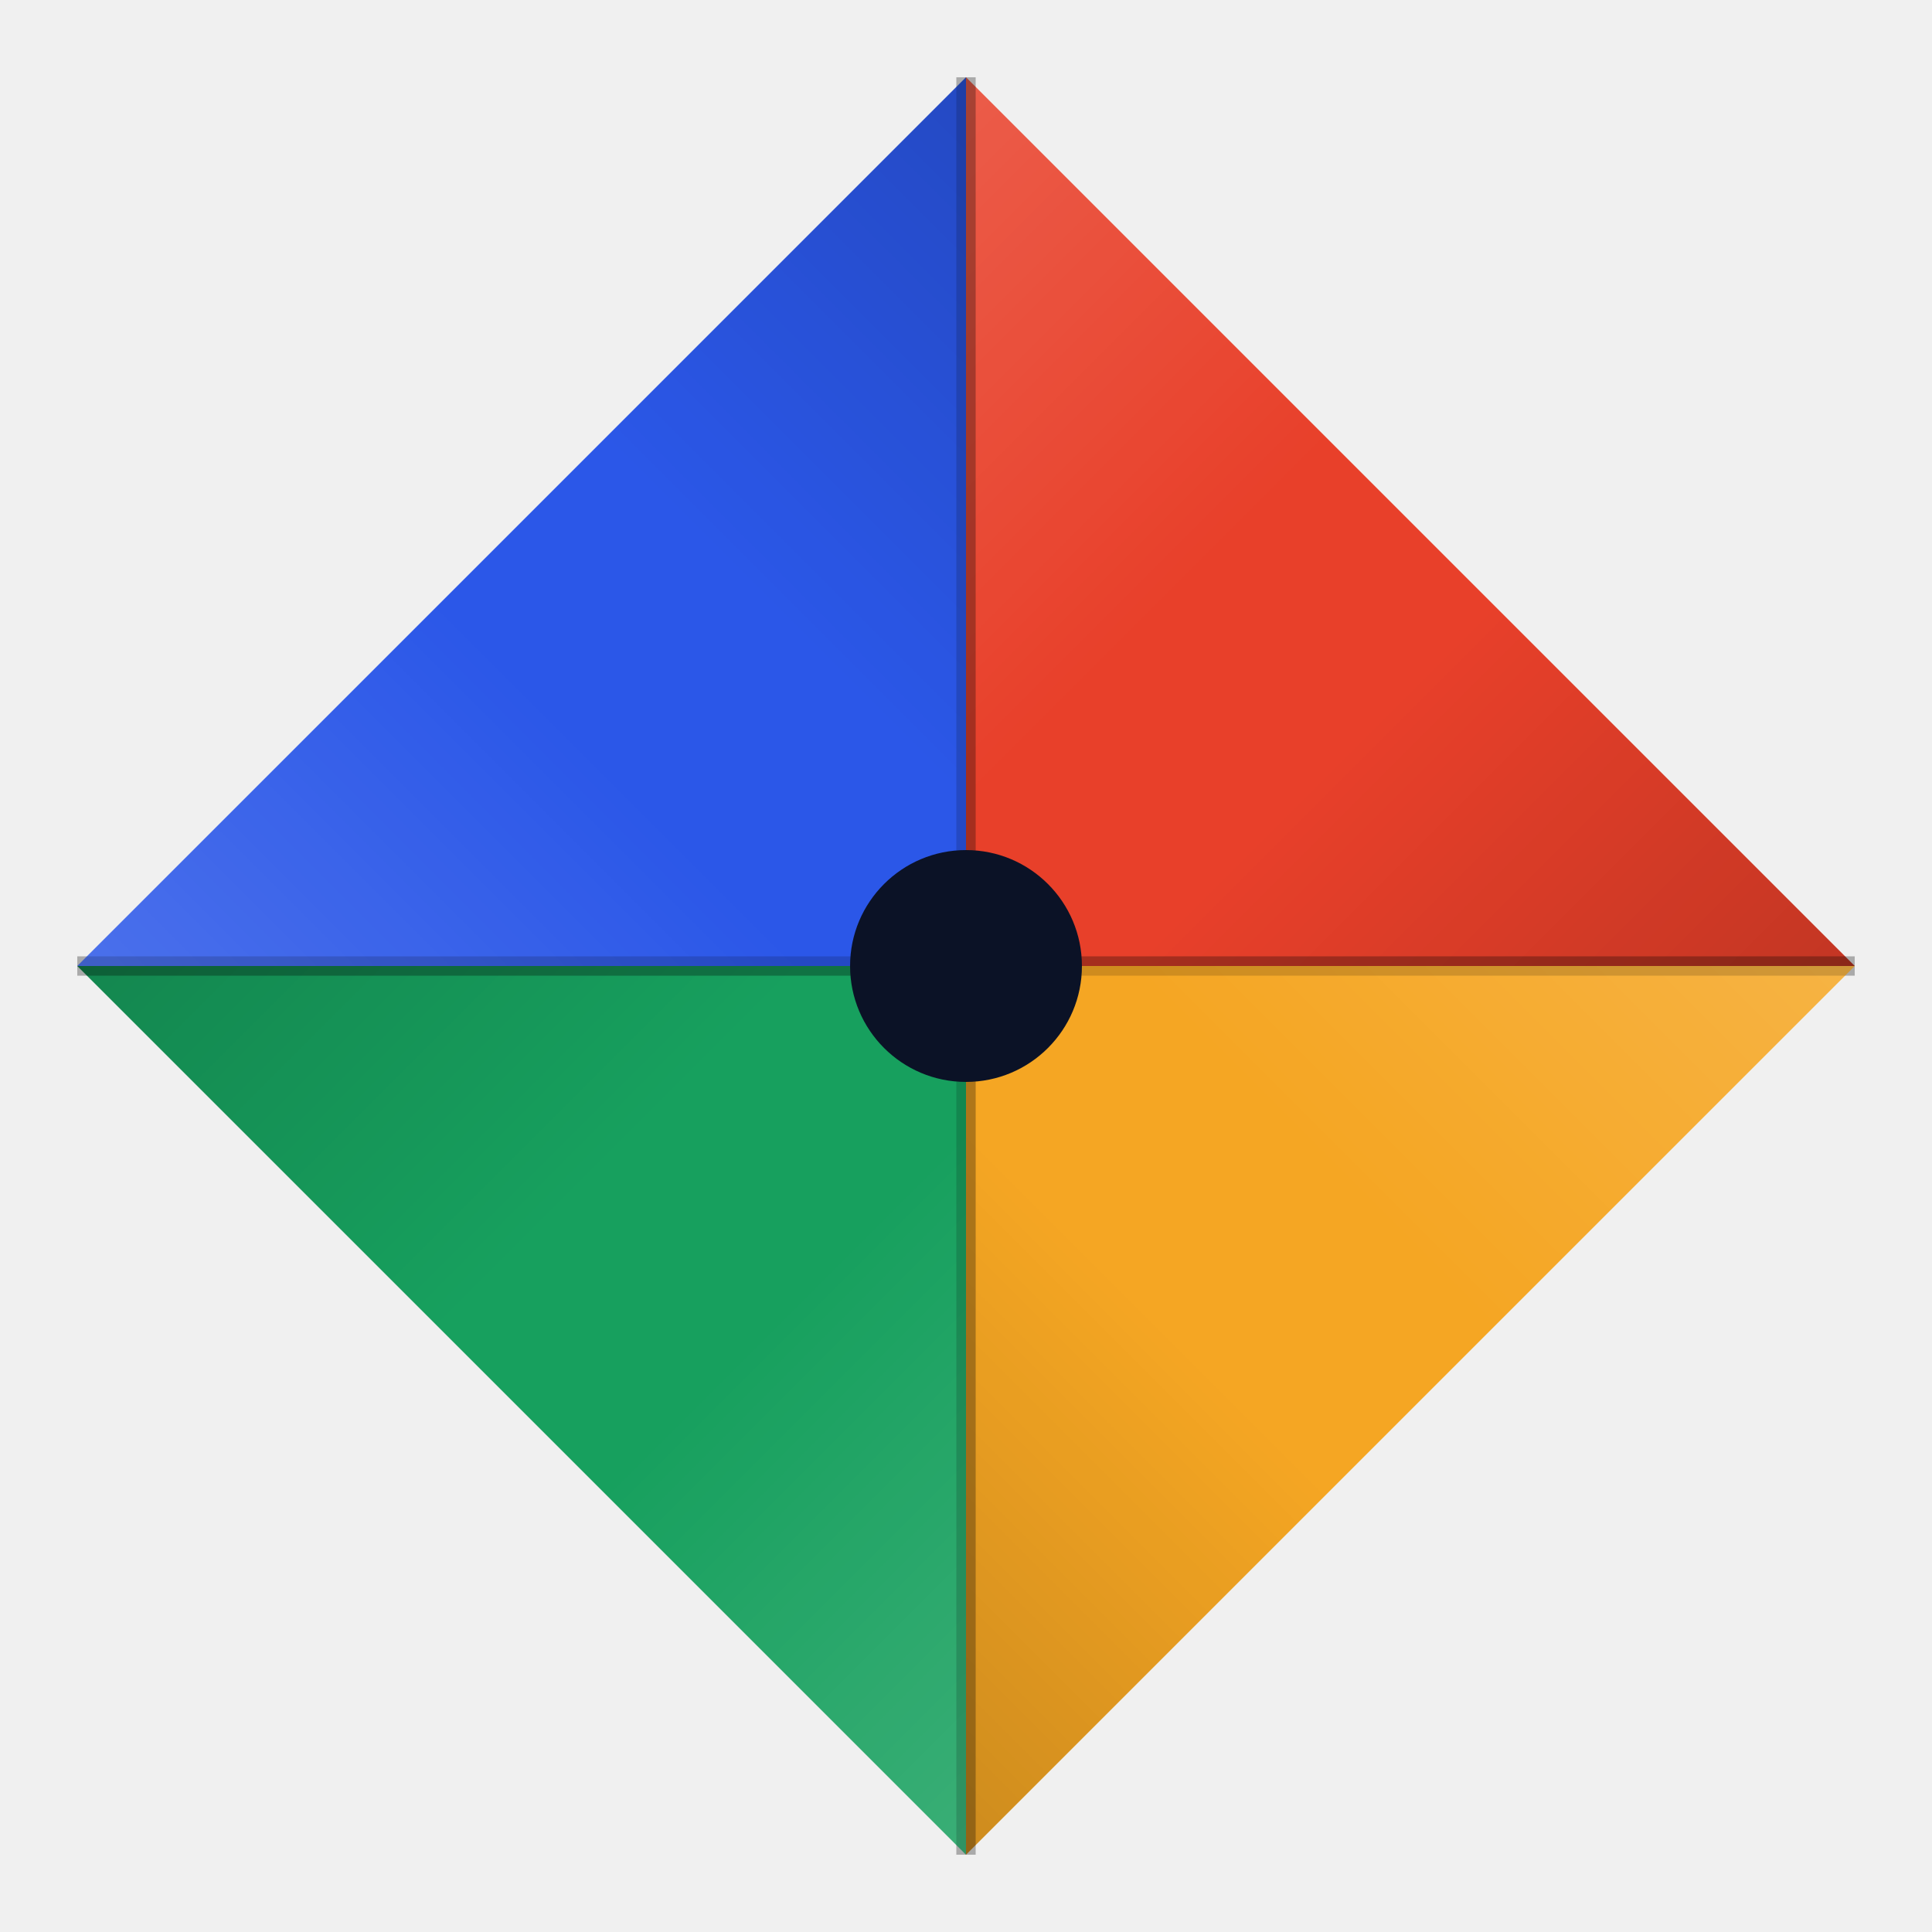
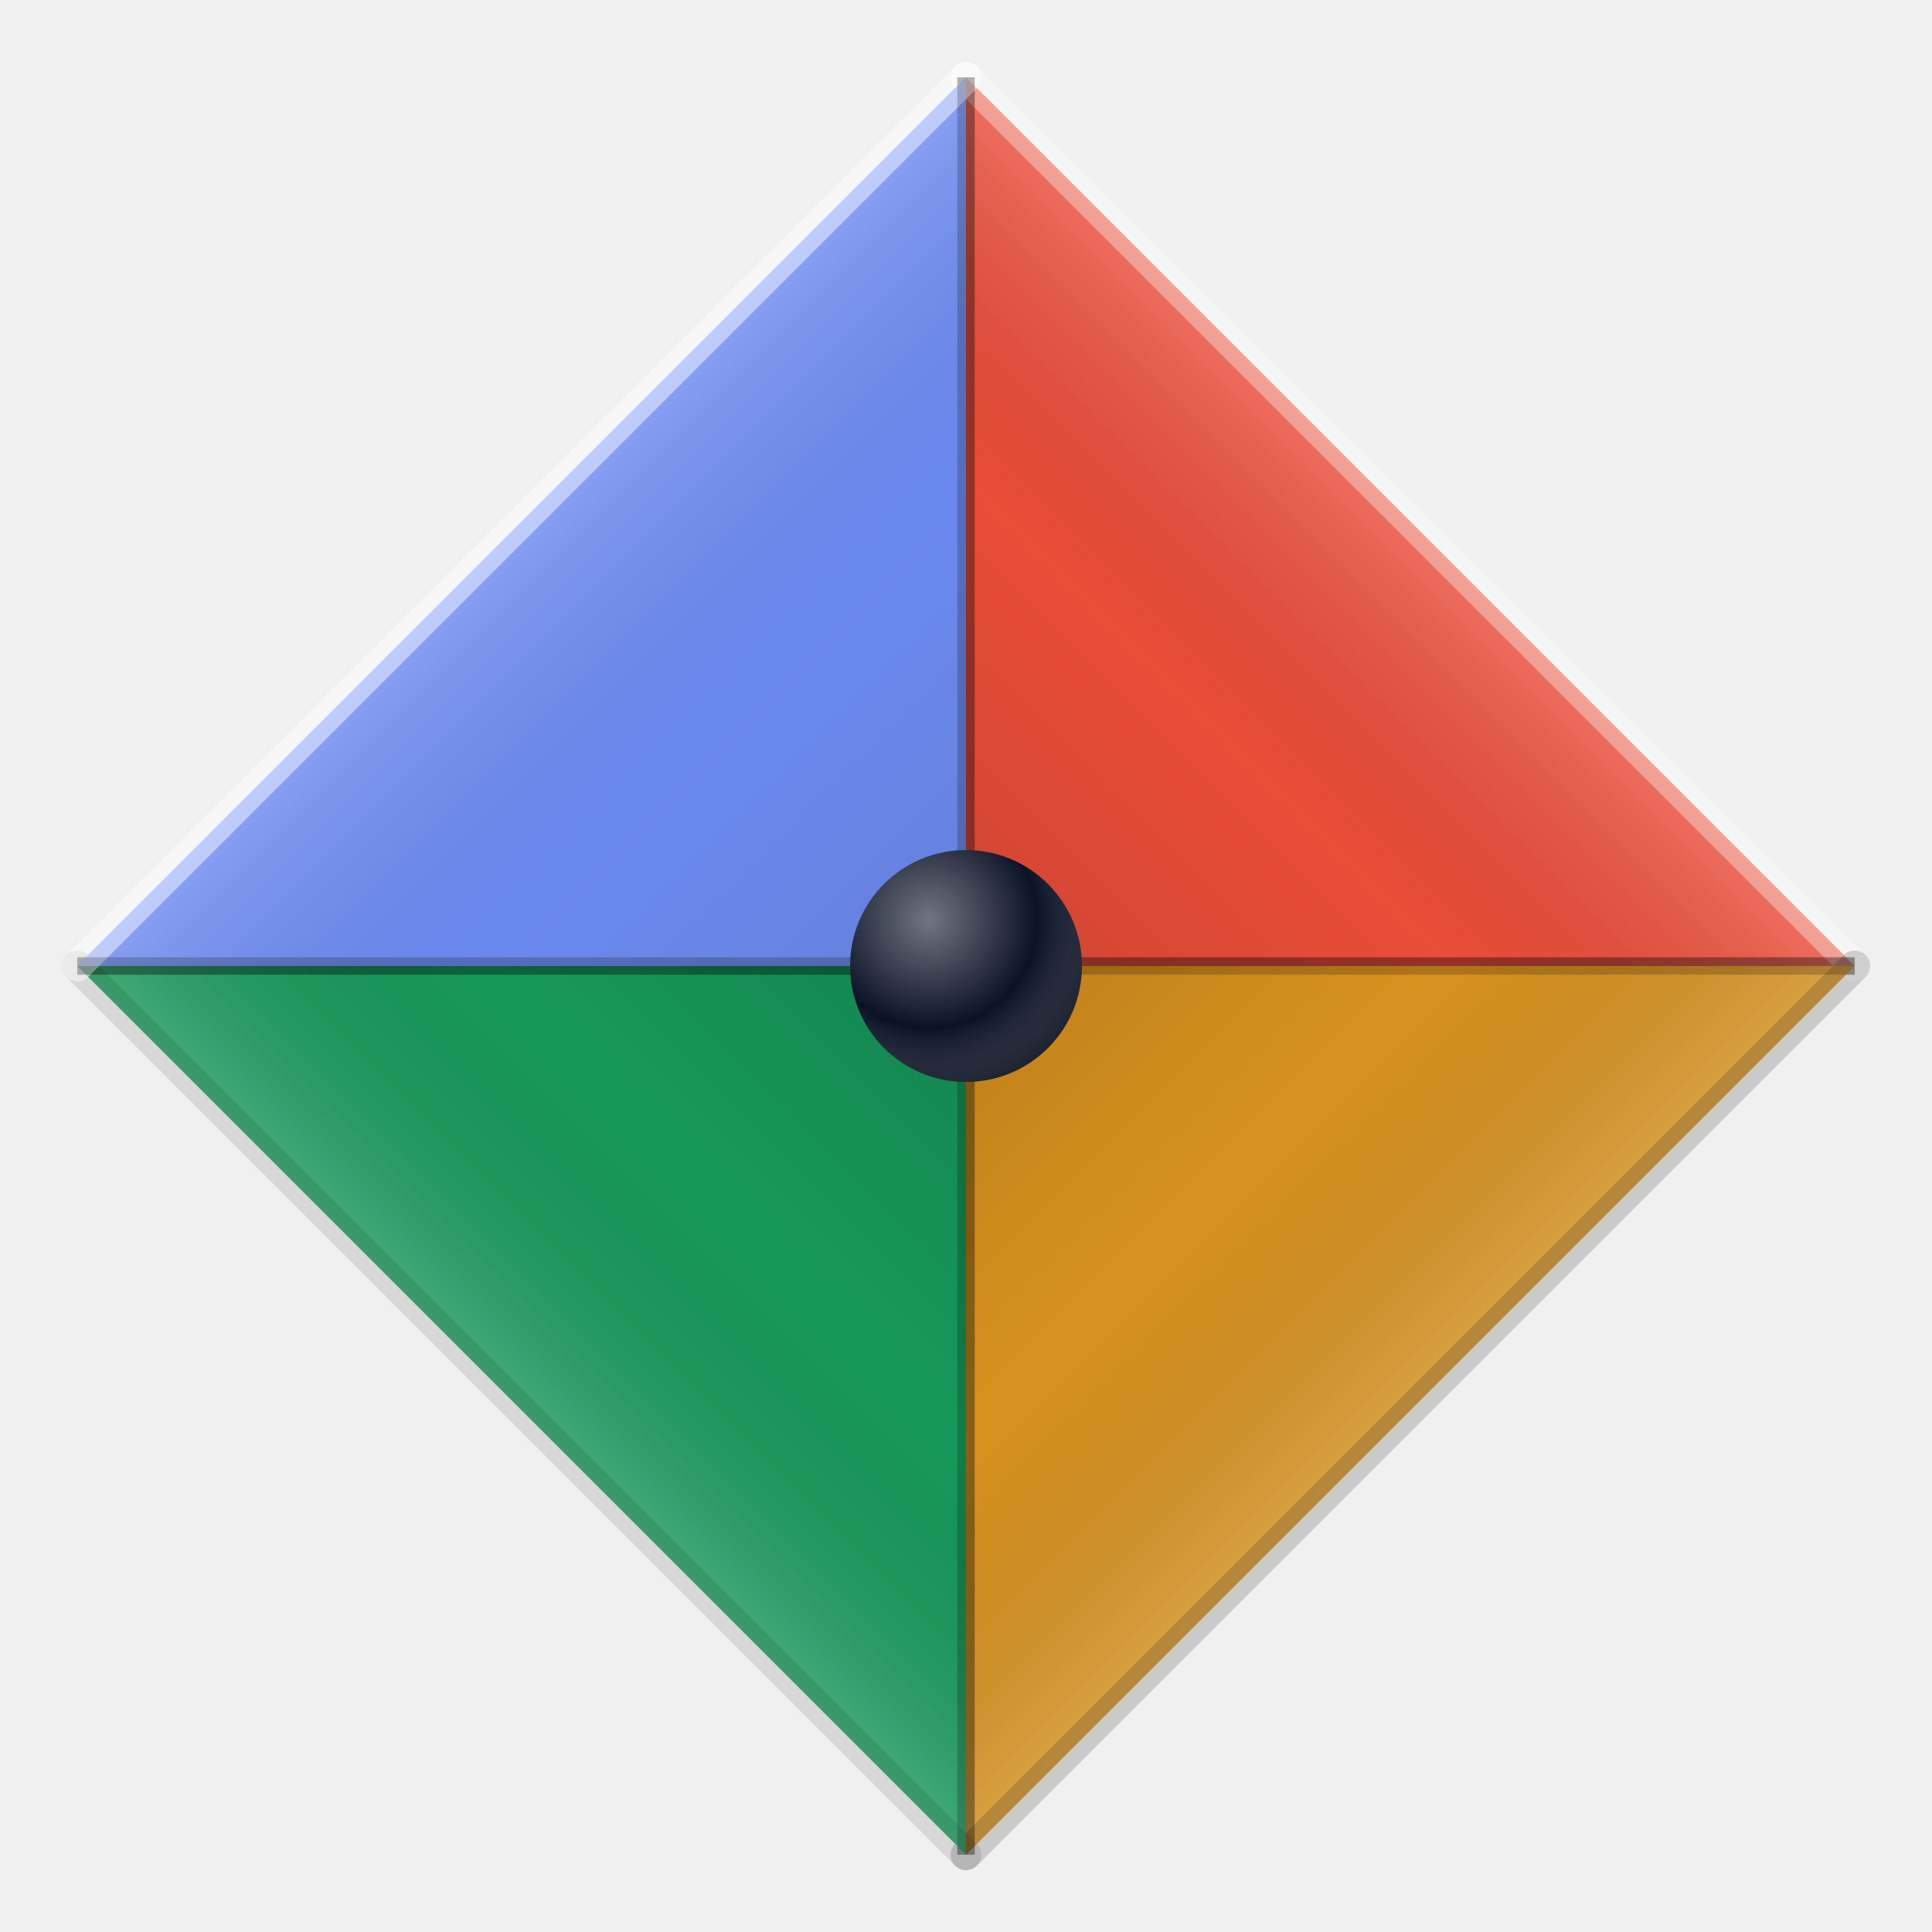
<svg xmlns="http://www.w3.org/2000/svg" class="ajna-mark is-still" viewBox="0 0 100 100" width="512" height="512" fill="none" role="img" aria-label="Ajna Consulting Services">
  <defs>
-     <linearGradient id="lit-f" gradientUnits="userSpaceOnUse" x1="8" y1="8" x2="92" y2="92">
-       <stop offset="0" stop-color="#fff" stop-opacity=".30" />
-       <stop offset=".45" stop-color="#fff" stop-opacity="0" />
+     <path id="t-f" d="M 50 4 L 96 50 L 50 50 Z" />
+     <path id="e-f" d="M 50 4 L 96 50" />
+     <path id="k-f" d="M 50 4 L 50 50 L 96 50" />
+     <linearGradient id="bev-f" gradientUnits="userSpaceOnUse" x1="50" y1="50" x2="73" y2="27">
+       <stop offset="0" stop-color="#000" stop-opacity=".13" />
      <stop offset=".55" stop-color="#000" stop-opacity="0" />
-       <stop offset="1" stop-color="#000" stop-opacity=".32" />
+       <stop offset="1" stop-color="#fff" stop-opacity=".2" />
    </linearGradient>
+     <radialGradient id="core-f" cx=".34" cy=".3" r=".85">
+       <stop offset="0" stop-color="#fff" stop-opacity=".42" />
+       <stop offset=".55" stop-color="#fff" stop-opacity="0" />
+       <stop offset="1" stop-color="#000" stop-opacity=".45" />
+     </radialGradient>
  </defs>
-   <g transform="rotate(0 50 50)">
-     <path d="M 50 4 L 96 50 L 50 50 Z" fill="#E8402A" />
-     <path d="M 50 4 L 96 50 L 50 50 Z" fill="url(#lit-f)" />
-     <path d="M 50 4 L 50 50 L 96 50" stroke="#000" stroke-width="1" opacity=".16" fill="none" />
+   <g class="am-bud">
+     <g transform="rotate(0 50 50)">
+       <use href="#t-f" fill="#E8402A" />
+       <use href="#t-f" fill="url(#bev-f)" />
+       <use href="#t-f" fill="#fff" opacity="0.07" />
+       <use href="#e-f" stroke="#fff" stroke-opacity="0.34" stroke-width="1.6" stroke-linecap="round" />
+       <use href="#k-f" stroke="#000" stroke-width=".9" opacity=".2" />
+     </g>
+     <g transform="rotate(90 50 50)">
+       <use href="#t-f" fill="#F5A623" />
+       <use href="#t-f" fill="url(#bev-f)" />
+       <use href="#t-f" fill="#000" opacity="0.12" />
+       <use href="#e-f" stroke="#000" stroke-opacity="0.16" stroke-width="1.6" stroke-linecap="round" />
+       <use href="#k-f" stroke="#000" stroke-width=".9" opacity=".2" />
+     </g>
+     <g transform="rotate(180 50 50)">
+       <use href="#t-f" fill="#17A05E" />
+       <use href="#t-f" fill="url(#bev-f)" />
+       <use href="#t-f" fill="#000" opacity="0.05" />
+       <use href="#e-f" stroke="#000" stroke-opacity="0.1" stroke-width="1.6" stroke-linecap="round" />
+       <use href="#k-f" stroke="#000" stroke-width=".9" opacity=".2" />
+     </g>
+     <g transform="rotate(270 50 50)">
+       <use href="#t-f" fill="#2B57E8" />
+       <use href="#t-f" fill="url(#bev-f)" />
+       <use href="#t-f" fill="#fff" opacity="0.30" />
+       <use href="#e-f" stroke="#fff" stroke-opacity="0.46" stroke-width="1.6" stroke-linecap="round" />
+       <use href="#k-f" stroke="#000" stroke-width=".9" opacity=".2" />
+     </g>
  </g>
-   <g transform="rotate(90 50 50)">
-     <path d="M 50 4 L 96 50 L 50 50 Z" fill="#F5A623" />
-     <path d="M 50 4 L 96 50 L 50 50 Z" fill="url(#lit-f)" />
-     <path d="M 50 4 L 50 50 L 96 50" stroke="#000" stroke-width="1" opacity=".16" fill="none" />
+   <g class="am-core">
+     <circle cx="50" cy="50" r="6" fill="#0B1226" />
+     <circle cx="50" cy="50" r="6" fill="url(#core-f)" />
  </g>
-   <g transform="rotate(180 50 50)">
-     <path d="M 50 4 L 96 50 L 50 50 Z" fill="#17A05E" />
-     <path d="M 50 4 L 96 50 L 50 50 Z" fill="url(#lit-f)" />
-     <path d="M 50 4 L 50 50 L 96 50" stroke="#000" stroke-width="1" opacity=".16" fill="none" />
-   </g>
-   <g transform="rotate(270 50 50)">
-     <path d="M 50 4 L 96 50 L 50 50 Z" fill="#2B57E8" />
-     <path d="M 50 4 L 96 50 L 50 50 Z" fill="url(#lit-f)" />
-     <path d="M 50 4 L 50 50 L 96 50" stroke="#000" stroke-width="1" opacity=".16" fill="none" />
-   </g>
-   <circle class="am-core" cx="50" cy="50" r="6" fill="#0B1226" />
</svg>
